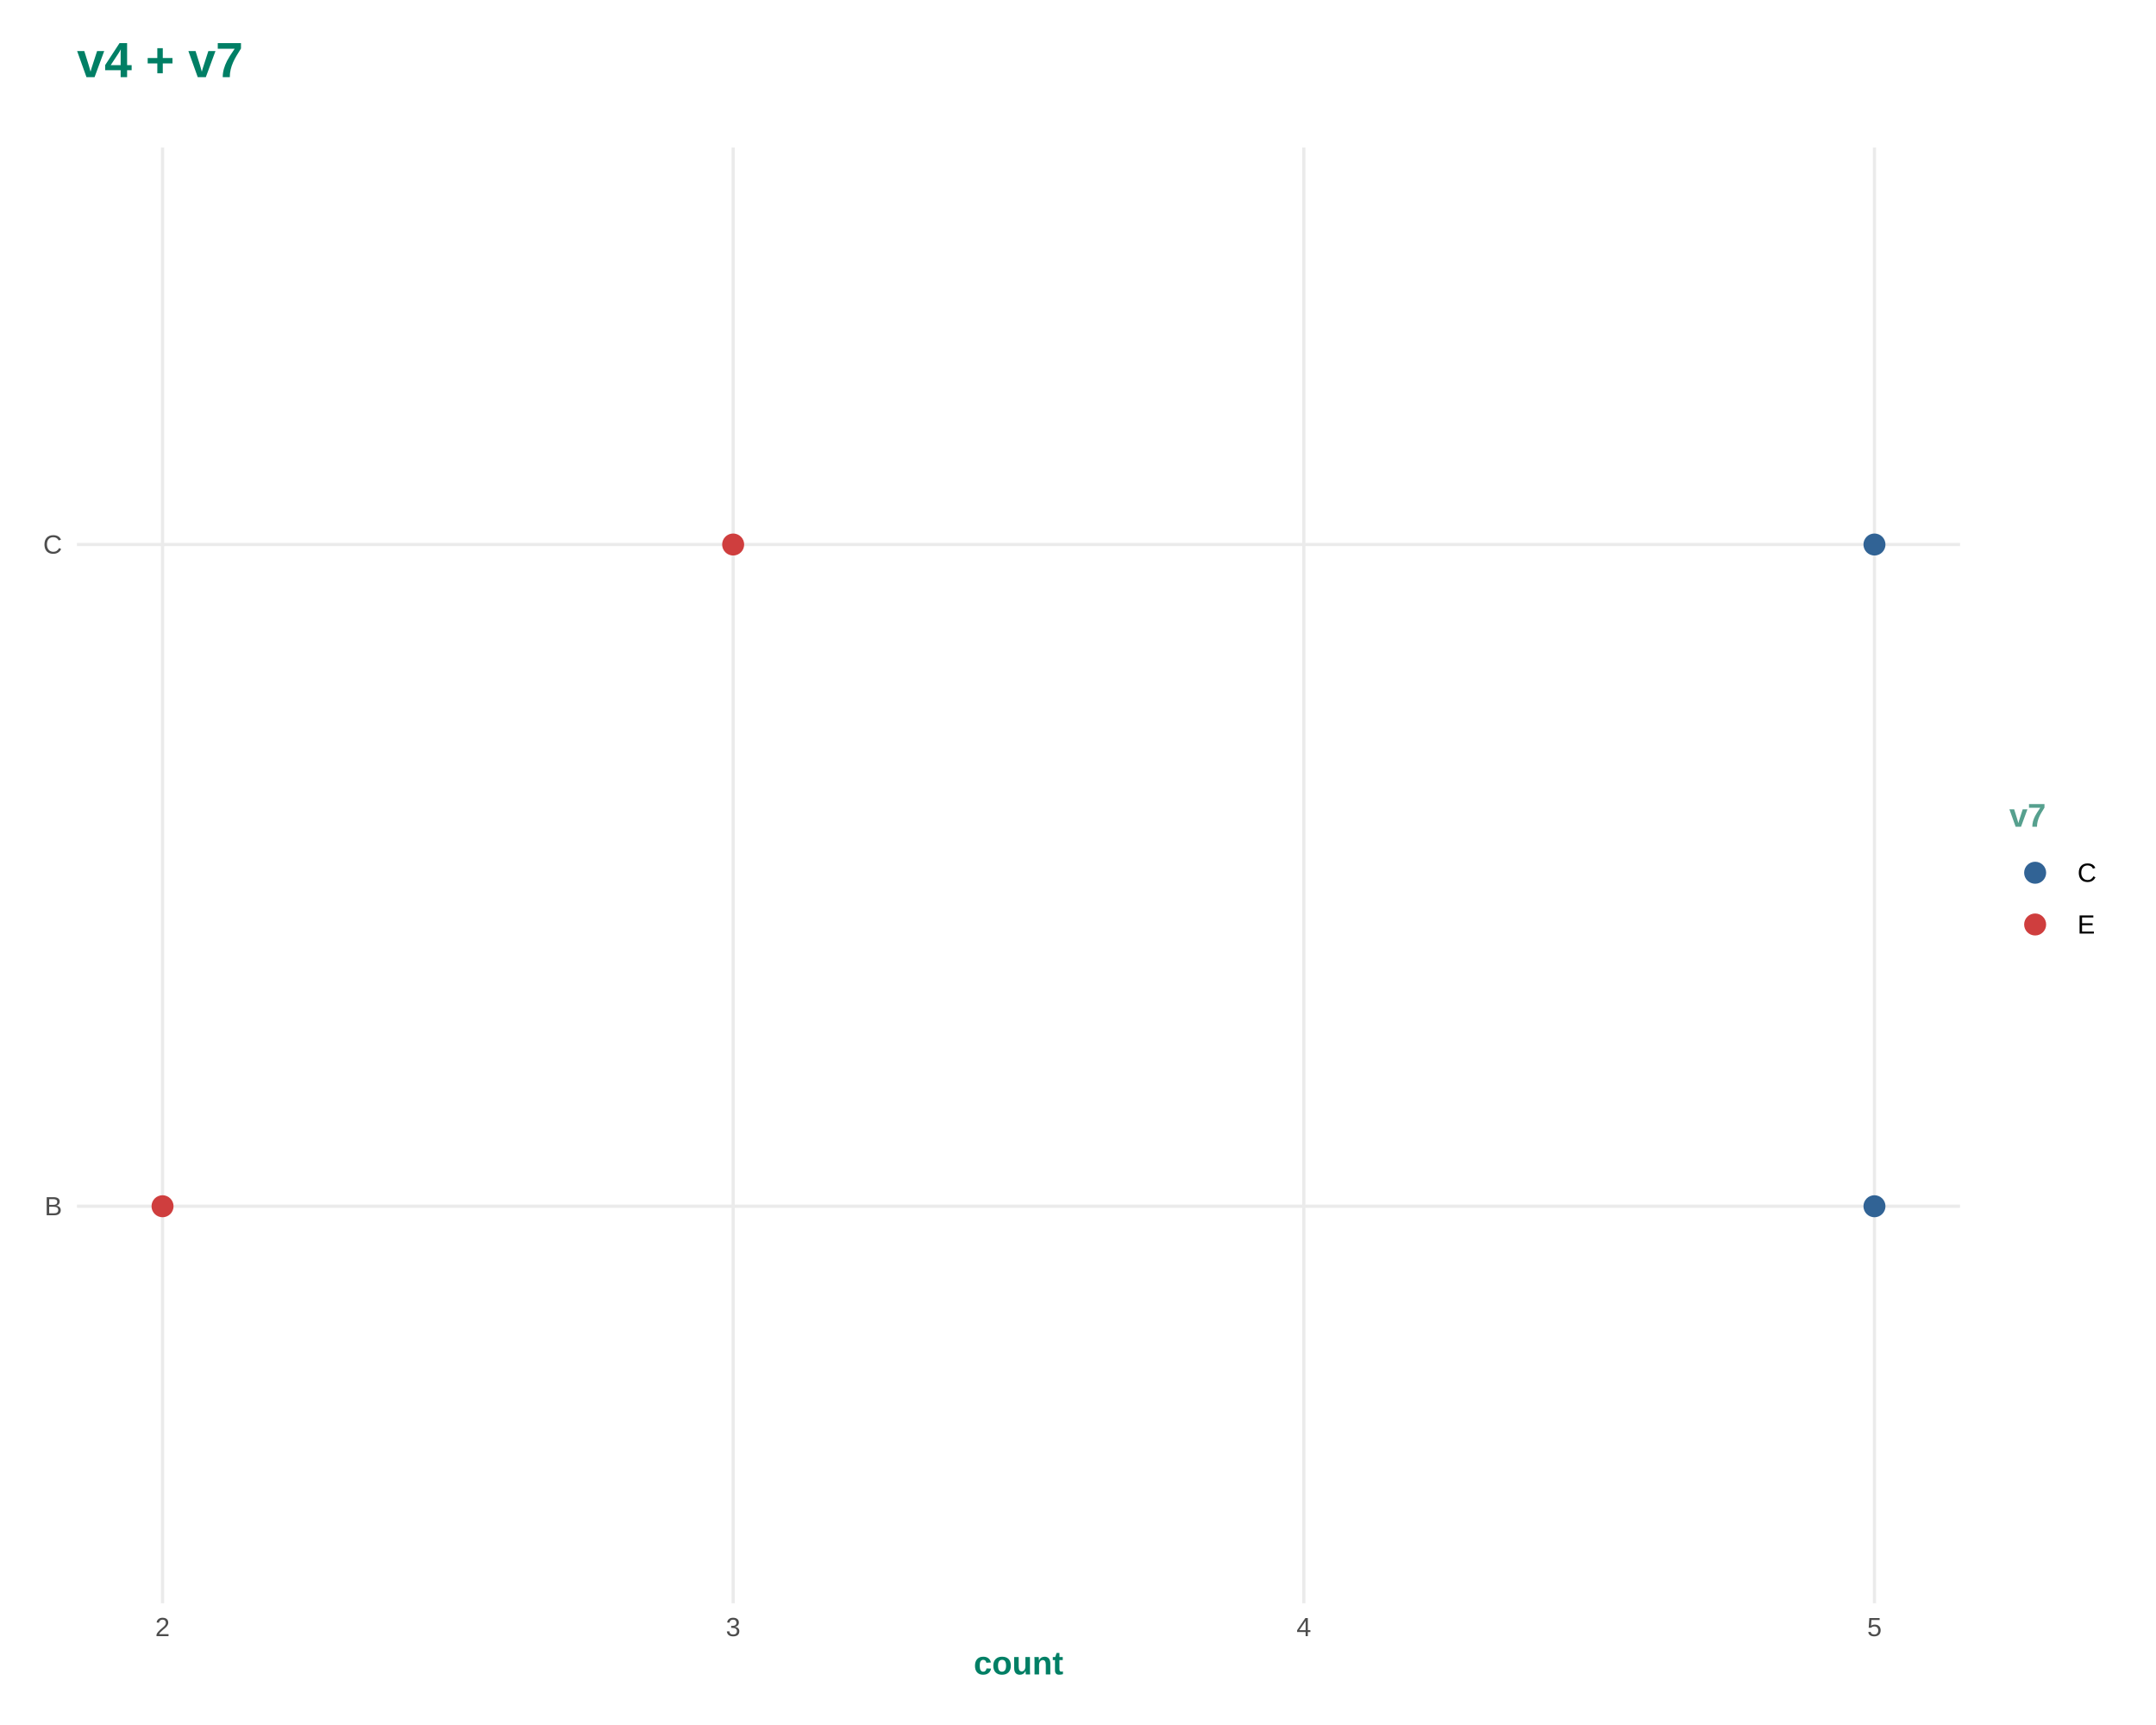
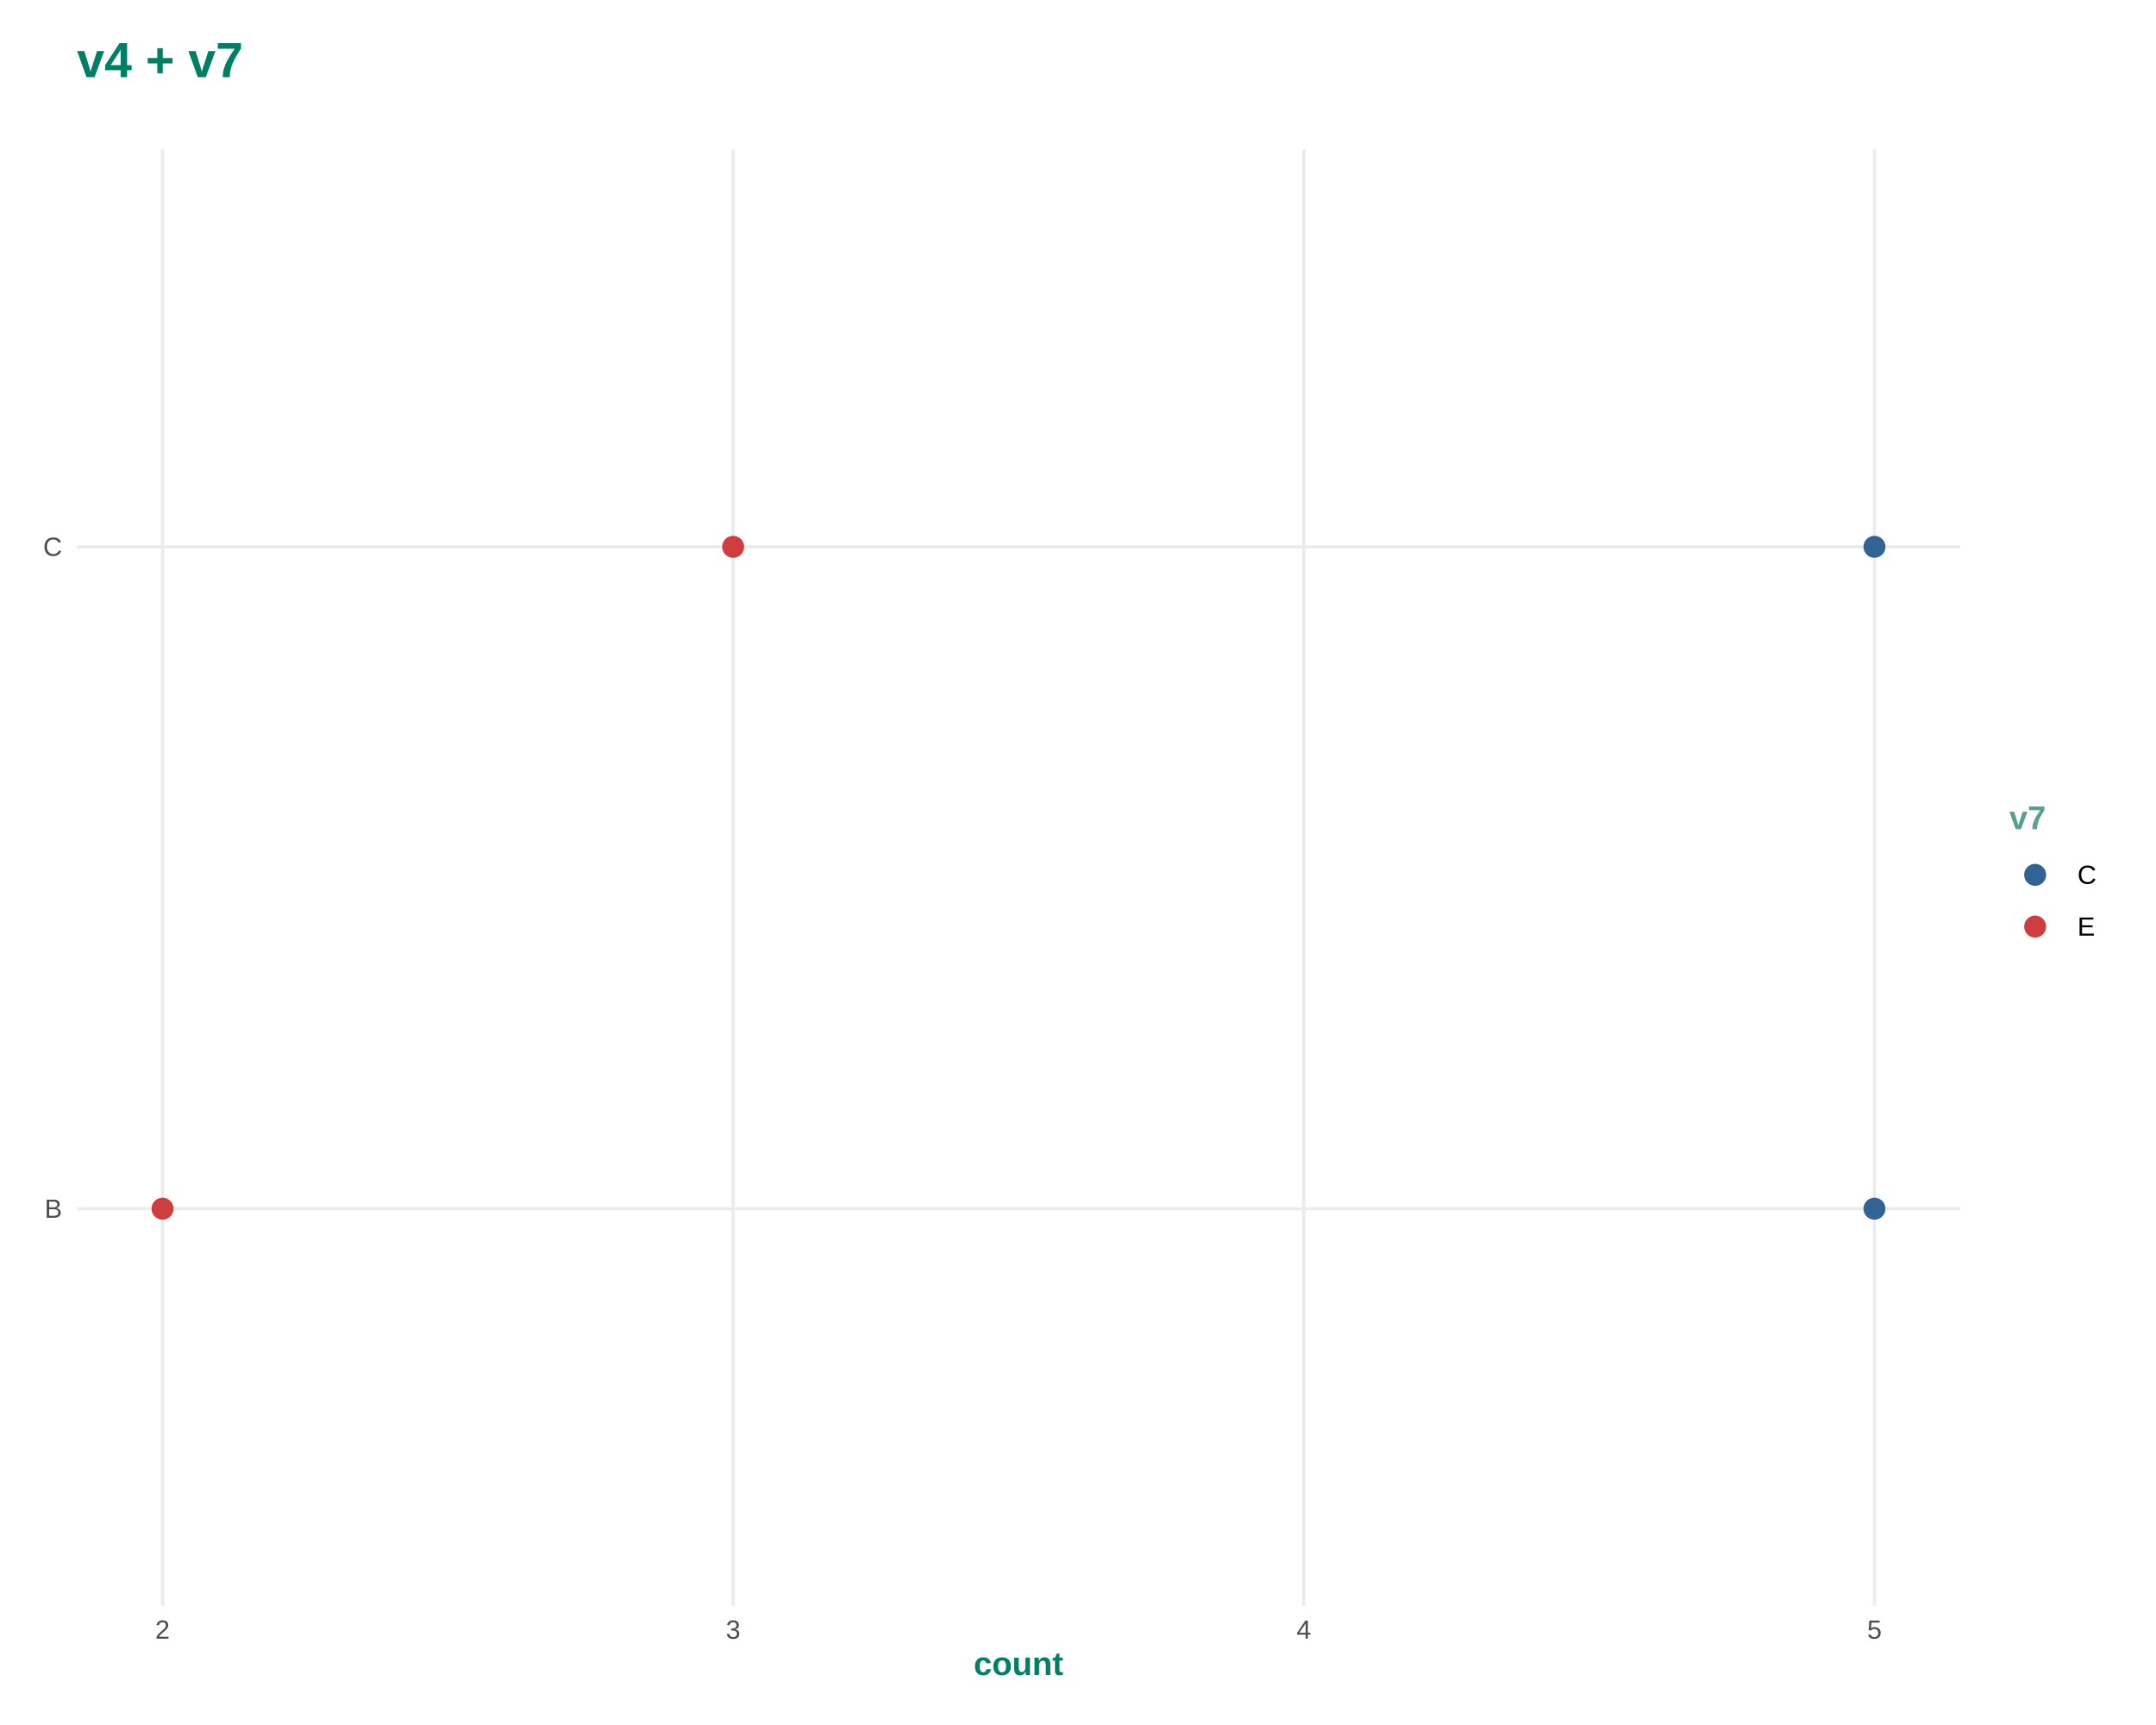
<svg xmlns="http://www.w3.org/2000/svg" viewBox="0 0 720.00 576.00">
  <defs>
    <style type="text/css">
    line, polyline, polygon, path, rect, circle {
      fill: none;
      stroke: #000000;
      stroke-linecap: round;
      stroke-linejoin: round;
      stroke-miterlimit: 10.00;
    }
  </style>
  </defs>
  <rect width="100%" height="100%" style="stroke: none; fill: #FFFFFF;" />
  <defs>
-     <clipPath id="cpMjUuNjl8NjU0LjU2fDUzNS4zNXw0OS4yNQ==">
-       <rect x="25.69" y="49.25" width="628.87" height="486.10" />
+     <clipPath id="cpMjUuNjl8NjU0LjU2fDUzNi4yMXw0OS45OA==">
+       <rect x="25.69" y="49.98" width="628.87" height="486.23" />
    </clipPath>
  </defs>
-   <polyline points="25.69,402.78 654.56,402.78 " style="stroke-width: 1.07; stroke: #EBEBEB; stroke-linecap: butt;" clip-path="url(#cpMjUuNjl8NjU0LjU2fDUzNS4zNXw0OS4yNQ==)" />
-   <polyline points="25.69,181.82 654.56,181.82 " style="stroke-width: 1.07; stroke: #EBEBEB; stroke-linecap: butt;" clip-path="url(#cpMjUuNjl8NjU0LjU2fDUzNS4zNXw0OS4yNQ==)" />
-   <polyline points="54.28,535.35 54.28,49.25 " style="stroke-width: 1.07; stroke: #EBEBEB; stroke-linecap: butt;" clip-path="url(#cpMjUuNjl8NjU0LjU2fDUzNS4zNXw0OS4yNQ==)" />
-   <polyline points="244.84,535.35 244.84,49.25 " style="stroke-width: 1.07; stroke: #EBEBEB; stroke-linecap: butt;" clip-path="url(#cpMjUuNjl8NjU0LjU2fDUzNS4zNXw0OS4yNQ==)" />
-   <polyline points="435.41,535.35 435.41,49.25 " style="stroke-width: 1.07; stroke: #EBEBEB; stroke-linecap: butt;" clip-path="url(#cpMjUuNjl8NjU0LjU2fDUzNS4zNXw0OS4yNQ==)" />
-   <polyline points="625.98,535.35 625.98,49.25 " style="stroke-width: 1.07; stroke: #EBEBEB; stroke-linecap: butt;" clip-path="url(#cpMjUuNjl8NjU0LjU2fDUzNS4zNXw0OS4yNQ==)" />
-   <circle cx="625.98" cy="402.78" r="2.49pt" style="stroke-width: 0.71; stroke: #316395; fill: #316395;" clip-path="url(#cpMjUuNjl8NjU0LjU2fDUzNS4zNXw0OS4yNQ==)" />
-   <circle cx="625.98" cy="181.82" r="2.49pt" style="stroke-width: 0.71; stroke: #316395; fill: #316395;" clip-path="url(#cpMjUuNjl8NjU0LjU2fDUzNS4zNXw0OS4yNQ==)" />
-   <circle cx="54.28" cy="402.78" r="2.49pt" style="stroke-width: 0.71; stroke: #CF3E3E; fill: #CF3E3E;" clip-path="url(#cpMjUuNjl8NjU0LjU2fDUzNS4zNXw0OS4yNQ==)" />
-   <circle cx="244.84" cy="181.82" r="2.49pt" style="stroke-width: 0.71; stroke: #CF3E3E; fill: #CF3E3E;" clip-path="url(#cpMjUuNjl8NjU0LjU2fDUzNS4zNXw0OS4yNQ==)" />
+   <polyline points="25.69,403.60 654.56,403.60 " style="stroke-width: 1.07; stroke: #EBEBEB; stroke-linecap: butt;" clip-path="url(#cpMjUuNjl8NjU0LjU2fDUzNi4yMXw0OS45OA==)" />
+   <polyline points="25.69,182.59 654.56,182.59 " style="stroke-width: 1.07; stroke: #EBEBEB; stroke-linecap: butt;" clip-path="url(#cpMjUuNjl8NjU0LjU2fDUzNi4yMXw0OS45OA==)" />
+   <polyline points="54.28,536.21 54.28,49.98 " style="stroke-width: 1.07; stroke: #EBEBEB; stroke-linecap: butt;" clip-path="url(#cpMjUuNjl8NjU0LjU2fDUzNi4yMXw0OS45OA==)" />
+   <polyline points="244.84,536.21 244.84,49.98 " style="stroke-width: 1.07; stroke: #EBEBEB; stroke-linecap: butt;" clip-path="url(#cpMjUuNjl8NjU0LjU2fDUzNi4yMXw0OS45OA==)" />
+   <polyline points="435.41,536.21 435.41,49.98 " style="stroke-width: 1.07; stroke: #EBEBEB; stroke-linecap: butt;" clip-path="url(#cpMjUuNjl8NjU0LjU2fDUzNi4yMXw0OS45OA==)" />
+   <polyline points="625.98,536.21 625.98,49.98 " style="stroke-width: 1.07; stroke: #EBEBEB; stroke-linecap: butt;" clip-path="url(#cpMjUuNjl8NjU0LjU2fDUzNi4yMXw0OS45OA==)" />
+   <circle cx="625.98" cy="403.60" r="2.49pt" style="stroke-width: 0.71; stroke: #316395; fill: #316395;" clip-path="url(#cpMjUuNjl8NjU0LjU2fDUzNi4yMXw0OS45OA==)" />
+   <circle cx="625.98" cy="182.59" r="2.49pt" style="stroke-width: 0.71; stroke: #316395; fill: #316395;" clip-path="url(#cpMjUuNjl8NjU0LjU2fDUzNi4yMXw0OS45OA==)" />
+   <circle cx="54.28" cy="403.60" r="2.49pt" style="stroke-width: 0.71; stroke: #CF3E3E; fill: #CF3E3E;" clip-path="url(#cpMjUuNjl8NjU0LjU2fDUzNi4yMXw0OS45OA==)" />
+   <circle cx="244.84" cy="182.59" r="2.49pt" style="stroke-width: 0.71; stroke: #CF3E3E; fill: #CF3E3E;" clip-path="url(#cpMjUuNjl8NjU0LjU2fDUzNi4yMXw0OS45OA==)" />
  <defs>
    <clipPath id="cpMC4wMHw3MjAuMDB8NTc2LjAwfDAuMDA=">
      <rect x="0.00" y="0.00" width="720.00" height="576.00" />
    </clipPath>
  </defs>
  <g clip-path="url(#cpMC4wMHw3MjAuMDB8NTc2LjAwfDAuMDA=)">
-     <text x="14.88" y="405.80" style="font-size: 8.80px; fill: #4D4D4D; font-family: Liberation Sans;" textLength="5.88px" lengthAdjust="spacingAndGlyphs">B</text>
+     <text x="14.88" y="406.63" style="font-size: 8.80px; fill: #4D4D4D; font-family: Liberation Sans;" textLength="5.88px" lengthAdjust="spacingAndGlyphs">B</text>
  </g>
  <g clip-path="url(#cpMC4wMHw3MjAuMDB8NTc2LjAwfDAuMDA=)">
-     <text x="14.40" y="184.85" style="font-size: 8.80px; fill: #4D4D4D; font-family: Liberation Sans;" textLength="6.36px" lengthAdjust="spacingAndGlyphs">C</text>
+     <text x="14.40" y="185.61" style="font-size: 8.80px; fill: #4D4D4D; font-family: Liberation Sans;" textLength="6.36px" lengthAdjust="spacingAndGlyphs">C</text>
  </g>
  <g clip-path="url(#cpMC4wMHw3MjAuMDB8NTc2LjAwfDAuMDA=)">
-     <text x="51.83" y="546.33" style="font-size: 8.80px; fill: #4D4D4D; font-family: Liberation Sans;" textLength="4.89px" lengthAdjust="spacingAndGlyphs">2</text>
+     <text x="51.83" y="547.19" style="font-size: 8.80px; fill: #4D4D4D; font-family: Liberation Sans;" textLength="4.89px" lengthAdjust="spacingAndGlyphs">2</text>
  </g>
  <g clip-path="url(#cpMC4wMHw3MjAuMDB8NTc2LjAwfDAuMDA=)">
-     <text x="242.40" y="546.33" style="font-size: 8.80px; fill: #4D4D4D; font-family: Liberation Sans;" textLength="4.89px" lengthAdjust="spacingAndGlyphs">3</text>
+     <text x="242.40" y="547.19" style="font-size: 8.80px; fill: #4D4D4D; font-family: Liberation Sans;" textLength="4.89px" lengthAdjust="spacingAndGlyphs">3</text>
  </g>
  <g clip-path="url(#cpMC4wMHw3MjAuMDB8NTc2LjAwfDAuMDA=)">
-     <text x="432.97" y="546.33" style="font-size: 8.80px; fill: #4D4D4D; font-family: Liberation Sans;" textLength="4.89px" lengthAdjust="spacingAndGlyphs">4</text>
+     <text x="432.97" y="547.19" style="font-size: 8.80px; fill: #4D4D4D; font-family: Liberation Sans;" textLength="4.89px" lengthAdjust="spacingAndGlyphs">4</text>
  </g>
  <g clip-path="url(#cpMC4wMHw3MjAuMDB8NTc2LjAwfDAuMDA=)">
-     <text x="623.53" y="546.33" style="font-size: 8.80px; fill: #4D4D4D; font-family: Liberation Sans;" textLength="4.89px" lengthAdjust="spacingAndGlyphs">5</text>
+     <text x="623.53" y="547.19" style="font-size: 8.80px; fill: #4D4D4D; font-family: Liberation Sans;" textLength="4.89px" lengthAdjust="spacingAndGlyphs">5</text>
  </g>
  <g clip-path="url(#cpMC4wMHw3MjAuMDB8NTc2LjAwfDAuMDA=)">
-     <text x="325.16" y="559.12" style="font-size: 11.00px; font-weight: bold; fill: #007F65; font-family: Liberation Sans;" textLength="29.94px" lengthAdjust="spacingAndGlyphs">count</text>
+     <text x="325.16" y="559.32" style="font-size: 11.00px; font-weight: bold; fill: #007F65; font-family: Liberation Sans;" textLength="29.94px" lengthAdjust="spacingAndGlyphs">count</text>
  </g>
  <g clip-path="url(#cpMC4wMHw3MjAuMDB8NTc2LjAwfDAuMDA=)">
-     <text x="671.00" y="276.06" style="font-size: 11.00px; font-weight: bold; fill: #56A08E; font-family: Liberation Sans;" textLength="12.25px" lengthAdjust="spacingAndGlyphs">v7</text>
+     <text x="671.00" y="276.86" style="font-size: 11.00px; font-weight: bold; fill: #56A08E; font-family: Liberation Sans;" textLength="12.25px" lengthAdjust="spacingAndGlyphs">v7</text>
  </g>
-   <circle cx="679.64" cy="291.42" r="2.49pt" style="stroke-width: 0.71; stroke: #316395; fill: #316395;" clip-path="url(#cpMC4wMHw3MjAuMDB8NTc2LjAwfDAuMDA=)" />
-   <circle cx="679.64" cy="308.70" r="2.49pt" style="stroke-width: 0.71; stroke: #CF3E3E; fill: #CF3E3E;" clip-path="url(#cpMC4wMHw3MjAuMDB8NTc2LjAwfDAuMDA=)" />
+   <circle cx="679.64" cy="292.12" r="2.49pt" style="stroke-width: 0.71; stroke: #316395; fill: #316395;" clip-path="url(#cpMC4wMHw3MjAuMDB8NTc2LjAwfDAuMDA=)" />
+   <circle cx="679.64" cy="309.40" r="2.49pt" style="stroke-width: 0.71; stroke: #CF3E3E; fill: #CF3E3E;" clip-path="url(#cpMC4wMHw3MjAuMDB8NTc2LjAwfDAuMDA=)" />
  <g clip-path="url(#cpMC4wMHw3MjAuMDB8NTc2LjAwfDAuMDA=)">
-     <text x="693.76" y="294.45" style="font-size: 8.80px; font-family: Liberation Sans;" textLength="6.36px" lengthAdjust="spacingAndGlyphs">C</text>
+     <text x="693.76" y="295.14" style="font-size: 8.80px; font-family: Liberation Sans;" textLength="6.36px" lengthAdjust="spacingAndGlyphs">C</text>
  </g>
  <g clip-path="url(#cpMC4wMHw3MjAuMDB8NTc2LjAwfDAuMDA=)">
-     <text x="693.76" y="311.73" style="font-size: 8.80px; font-family: Liberation Sans;" textLength="5.88px" lengthAdjust="spacingAndGlyphs">E</text>
+     <text x="693.76" y="312.42" style="font-size: 8.80px; font-family: Liberation Sans;" textLength="5.88px" lengthAdjust="spacingAndGlyphs">E</text>
  </g>
  <g clip-path="url(#cpMC4wMHw3MjAuMDB8NTc2LjAwfDAuMDA=)">
    <text x="25.69" y="25.76" style="font-size: 16.50px; font-weight: bold; fill: #007F65; font-family: Liberation Sans;" textLength="55.48px" lengthAdjust="spacingAndGlyphs">v4 + v7</text>
  </g>
</svg>
